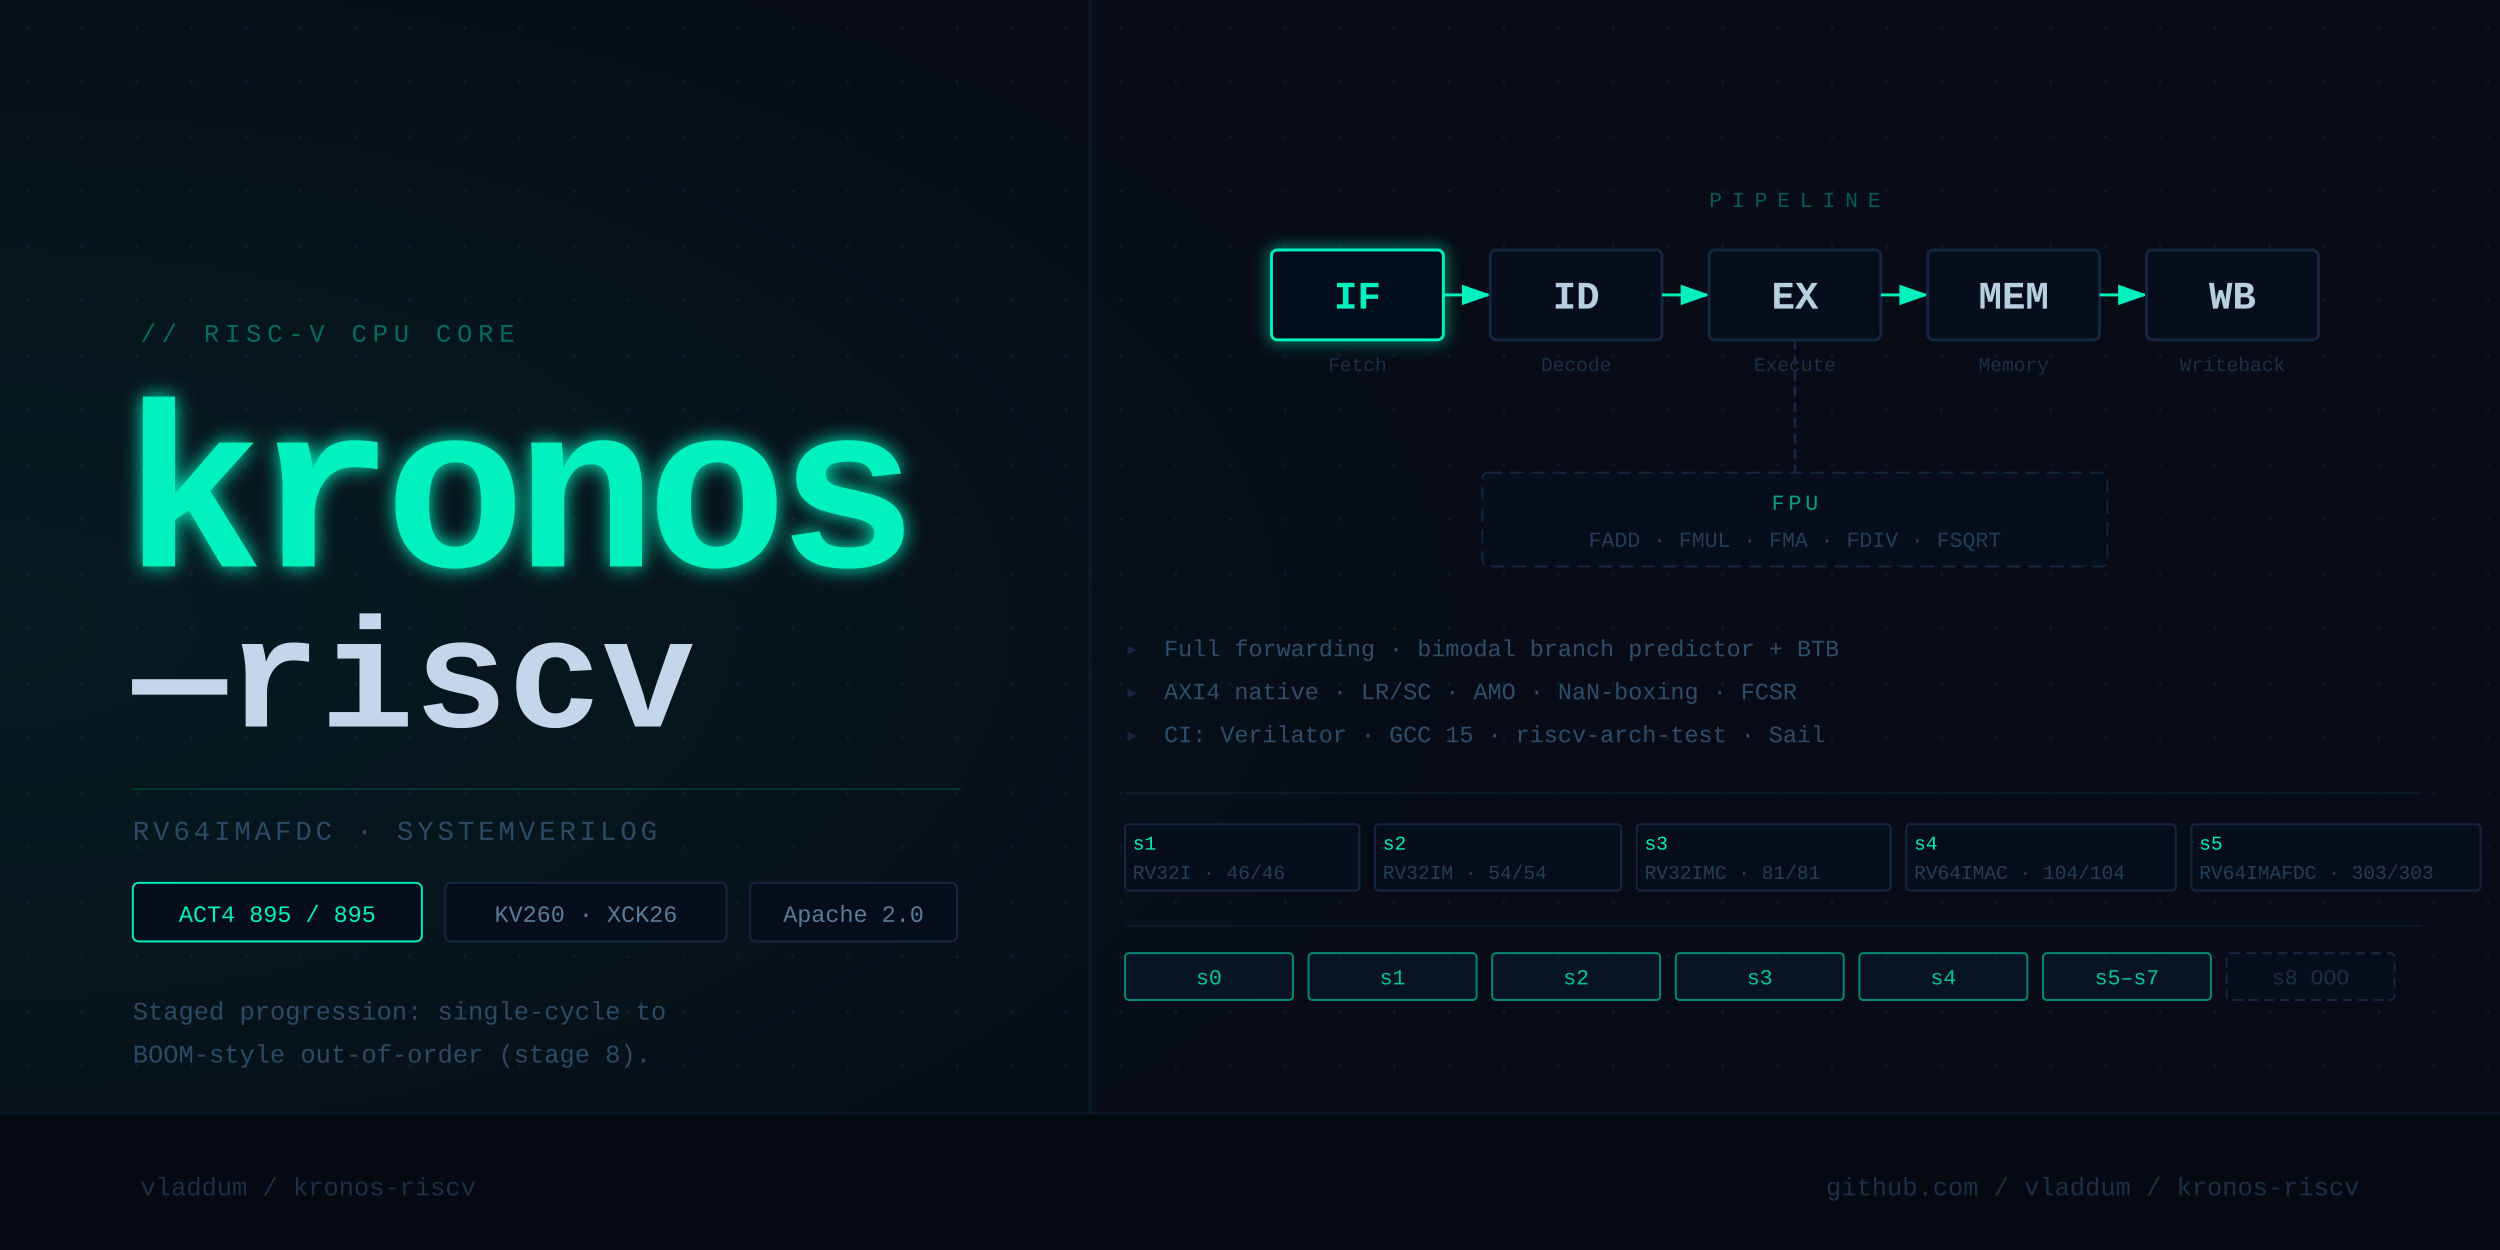
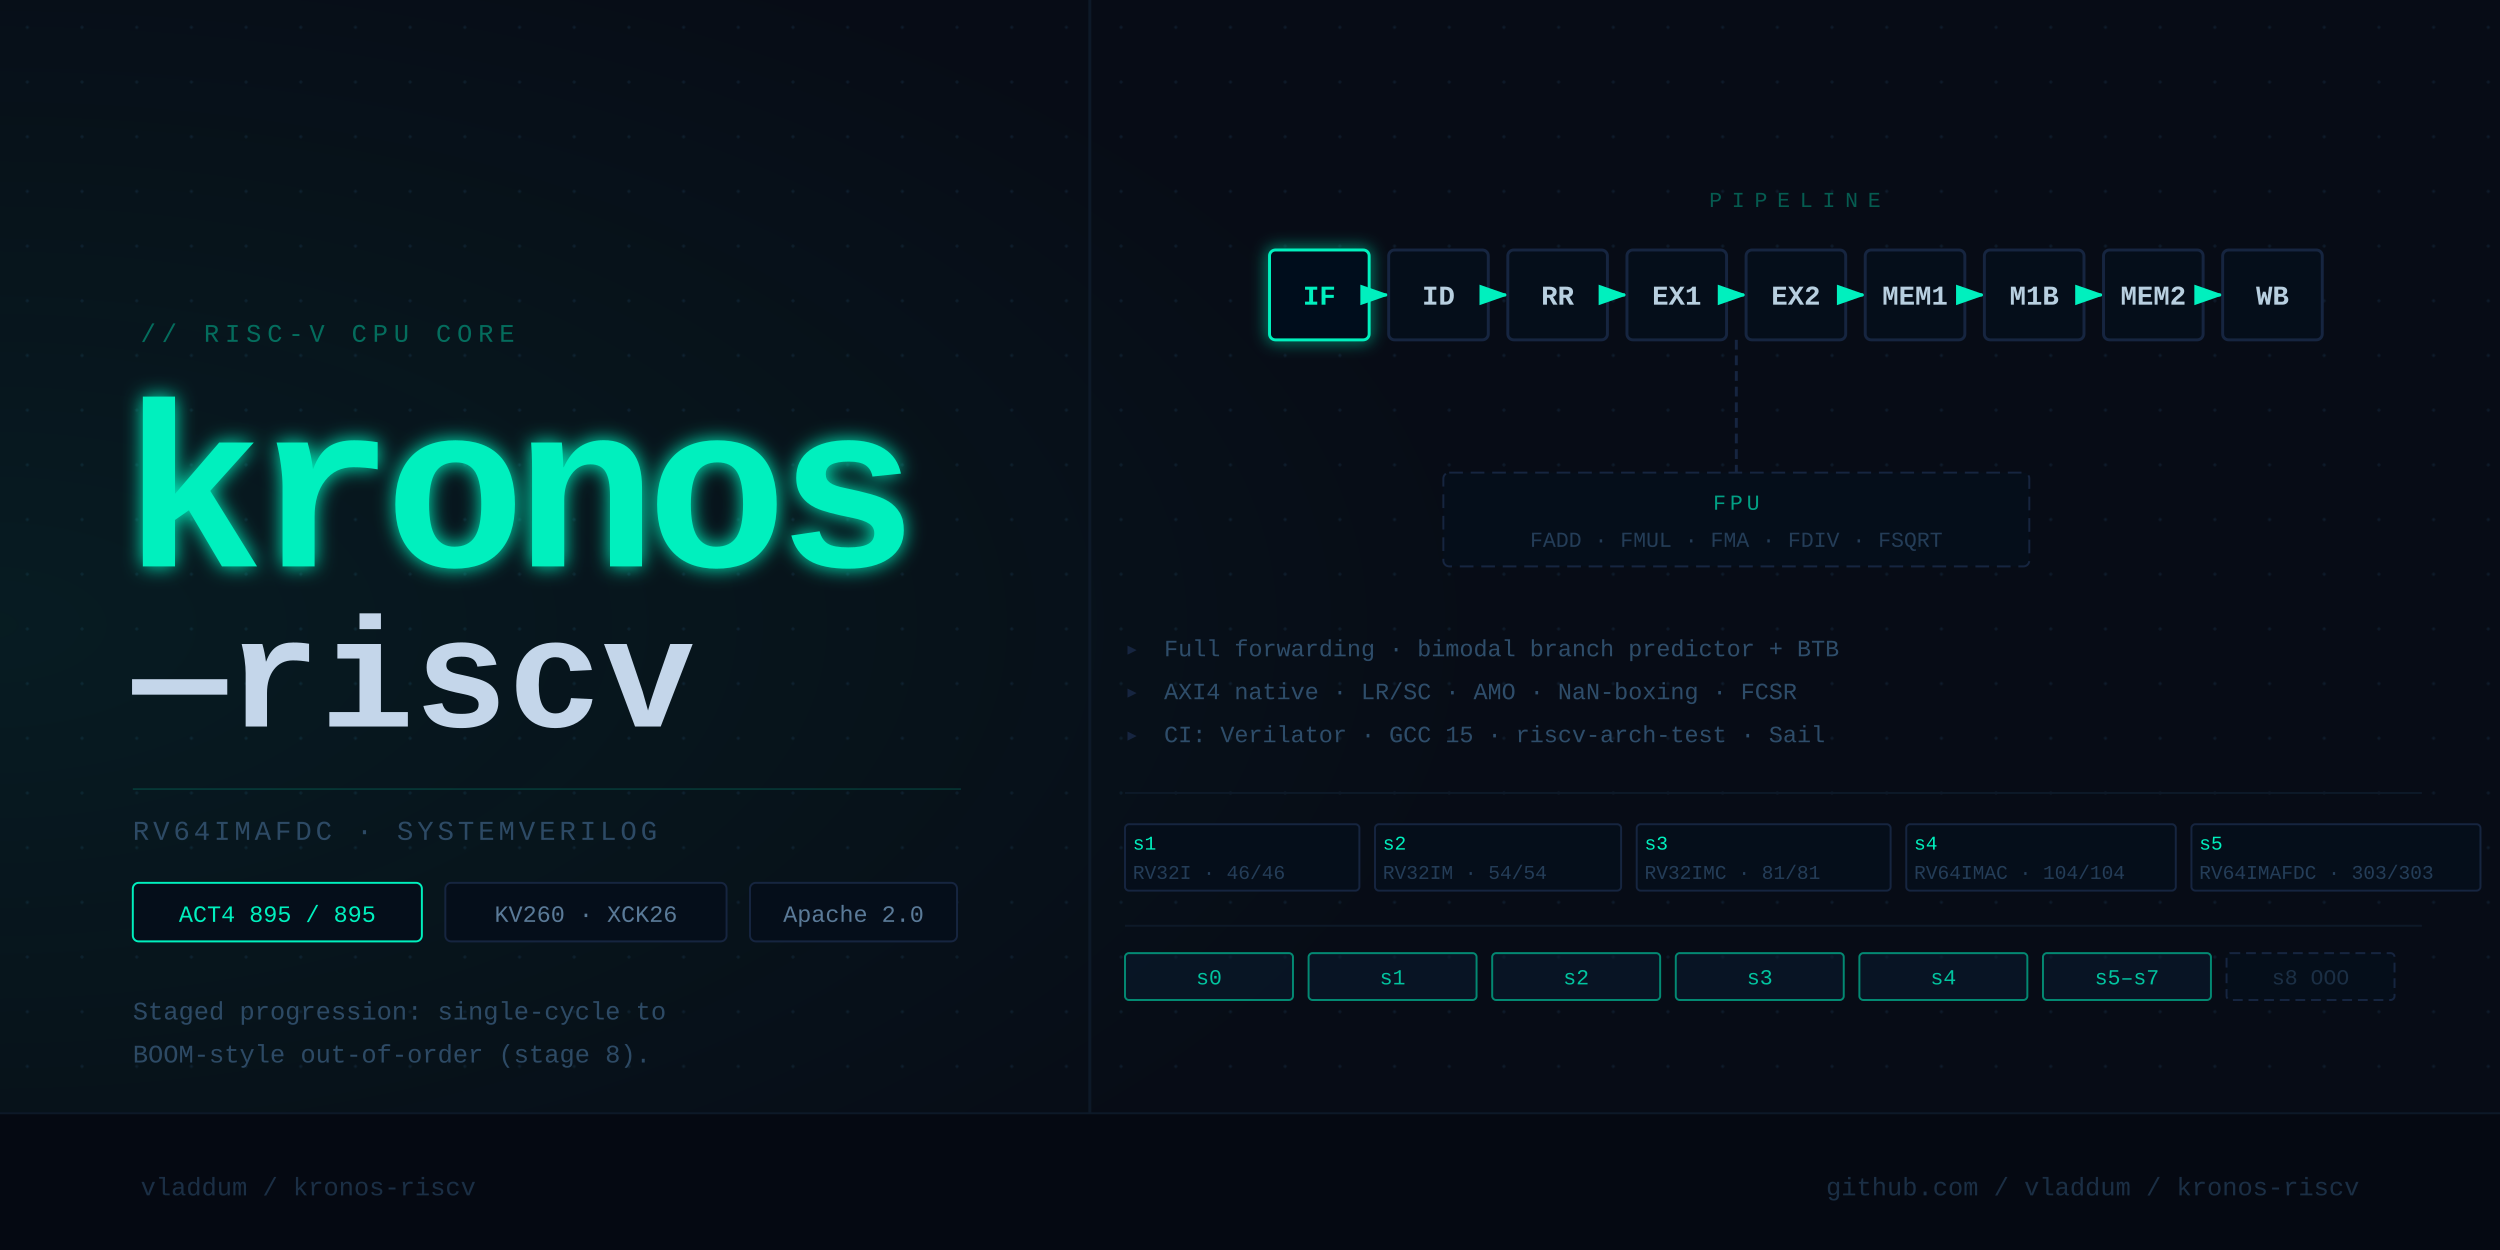
<svg xmlns="http://www.w3.org/2000/svg" viewBox="0 0 1280 640" width="1280" height="640">
  <defs>
    <pattern id="dots" width="28" height="28" patternUnits="userSpaceOnUse">
      <circle cx="14" cy="14" r="0.85" fill="#0d1928" />
    </pattern>
    <marker id="arr" viewBox="0 0 10 7" markerWidth="10" markerHeight="7" refX="9" refY="3.5" orient="auto">
      <polygon points="0,0 10,3.5 0,7" fill="#00f0be" />
    </marker>
    <filter id="tglow" x="-25%" y="-25%" width="150%" height="150%">
      <feGaussianBlur in="SourceGraphic" stdDeviation="5" result="b" />
      <feMerge>
        <feMergeNode in="b" />
        <feMergeNode in="SourceGraphic" />
      </feMerge>
    </filter>
    <filter id="boxglow" x="-40%" y="-40%" width="180%" height="180%">
      <feGaussianBlur in="SourceGraphic" stdDeviation="4" result="b" />
      <feMerge>
        <feMergeNode in="b" />
        <feMergeNode in="SourceGraphic" />
      </feMerge>
    </filter>
    <radialGradient id="gleft" cx="0" cy="0.5" r="0.6" gradientUnits="objectBoundingBox">
      <stop offset="0%" stop-color="#00f0be" stop-opacity="0.07" />
      <stop offset="100%" stop-color="#00f0be" stop-opacity="0" />
    </radialGradient>
  </defs>
  <rect width="1280" height="640" fill="#070c16" />
  <rect width="1280" height="640" fill="url(#dots)" />
  <rect width="1280" height="640" fill="url(#gleft)" />
  <line x1="558" y1="0" x2="558" y2="570" stroke="#0d1928" stroke-width="1.5" />
  <text x="72" y="175" font-family="'Courier New','Lucida Console',monospace" font-size="13" letter-spacing="3" fill="#00f0be" opacity="0.4">// RISC-V CPU CORE</text>
  <text x="63" y="290" font-family="'Courier New','Lucida Console',monospace" font-size="120" font-weight="700" letter-spacing="-5" fill="#00f0be" filter="url(#tglow)">kronos</text>
  <text x="68" y="372" font-family="'Courier New','Lucida Console',monospace" font-size="80" font-weight="700" fill="#c4d6ea">—riscv</text>
  <line x1="68" y1="404" x2="492" y2="404" stroke="#00f0be" stroke-width="0.75" opacity="0.18" />
  <text x="68" y="430" font-family="'Courier New',monospace" font-size="14" letter-spacing="2" fill="#2d4a65">RV64IMAFDС · SYSTEMVERILOG</text>
  <rect x="68" y="452" width="148" height="30" rx="3" fill="#050e1a" stroke="#00f0be" stroke-width="1" />
  <text x="142" y="472" font-family="'Courier New',monospace" font-size="12" fill="#00f0be" text-anchor="middle">ACT4  895 / 895</text>
  <rect x="228" y="452" width="144" height="30" rx="3" fill="#050e1a" stroke="#162540" stroke-width="1" />
  <text x="300" y="472" font-family="'Courier New',monospace" font-size="12" fill="#5a7a98" text-anchor="middle">KV260 · XCK26</text>
  <rect x="384" y="452" width="106" height="30" rx="3" fill="#050e1a" stroke="#162540" stroke-width="1" />
  <text x="437" y="472" font-family="'Courier New',monospace" font-size="12" fill="#5a7a98" text-anchor="middle">Apache 2.0</text>
  <text x="68" y="522" font-family="'Courier New',monospace" font-size="13" fill="#2d4a65">Staged progression: single-cycle to</text>
  <text x="68" y="544" font-family="'Courier New',monospace" font-size="13" fill="#2d4a65">BOOM-style out-of-order (stage 8).</text>
  <text x="919" y="106" font-family="'Courier New',monospace" font-size="11" letter-spacing="5" fill="#00f0be" text-anchor="middle" opacity="0.35">PIPELINE</text>
-   <rect x="651" y="128" width="88" height="46" rx="3" fill="#050e1a" stroke="#00f0be" stroke-width="1.5" filter="url(#boxglow)" />
-   <text x="695" y="158" font-family="'Courier New',monospace" font-size="20" font-weight="700" fill="#00f0be" text-anchor="middle">IF</text>
-   <line x1="739" y1="151" x2="762" y2="151" stroke="#00f0be" stroke-width="1.5" marker-end="url(#arr)" />
-   <rect x="763" y="128" width="88" height="46" rx="3" fill="#050e1a" stroke="#162540" stroke-width="1.5" />
-   <text x="807" y="158" font-family="'Courier New',monospace" font-size="20" font-weight="700" fill="#b8cfe0" text-anchor="middle">ID</text>
-   <line x1="851" y1="151" x2="874" y2="151" stroke="#00f0be" stroke-width="1.5" marker-end="url(#arr)" />
-   <rect x="875" y="128" width="88" height="46" rx="3" fill="#050e1a" stroke="#162540" stroke-width="1.5" />
-   <text x="919" y="158" font-family="'Courier New',monospace" font-size="20" font-weight="700" fill="#b8cfe0" text-anchor="middle">EX</text>
-   <line x1="963" y1="151" x2="986" y2="151" stroke="#00f0be" stroke-width="1.5" marker-end="url(#arr)" />
-   <rect x="987" y="128" width="88" height="46" rx="3" fill="#050e1a" stroke="#162540" stroke-width="1.5" />
-   <text x="1031" y="158" font-family="'Courier New',monospace" font-size="20" font-weight="700" fill="#b8cfe0" text-anchor="middle">MEM</text>
-   <line x1="1075" y1="151" x2="1098" y2="151" stroke="#00f0be" stroke-width="1.5" marker-end="url(#arr)" />
-   <rect x="1099" y="128" width="88" height="46" rx="3" fill="#050e1a" stroke="#162540" stroke-width="1.5" />
-   <text x="1143" y="158" font-family="'Courier New',monospace" font-size="20" font-weight="700" fill="#b8cfe0" text-anchor="middle">WB</text>
-   <text x="695" y="190" font-family="'Courier New',monospace" font-size="10" fill="#1b2f45" text-anchor="middle">Fetch</text>
-   <text x="807" y="190" font-family="'Courier New',monospace" font-size="10" fill="#1b2f45" text-anchor="middle">Decode</text>
-   <text x="919" y="190" font-family="'Courier New',monospace" font-size="10" fill="#1b2f45" text-anchor="middle">Execute</text>
-   <text x="1031" y="190" font-family="'Courier New',monospace" font-size="10" fill="#1b2f45" text-anchor="middle">Memory</text>
-   <text x="1143" y="190" font-family="'Courier New',monospace" font-size="10" fill="#1b2f45" text-anchor="middle">Writeback</text>
-   <line x1="919" y1="174" x2="919" y2="242" stroke="#162540" stroke-width="1.5" stroke-dasharray="5,3" />
-   <rect x="759" y="242" width="320" height="48" rx="3" fill="#050e1a" stroke="#162540" stroke-width="1" stroke-dasharray="7,4" />
-   <text x="919" y="261" font-family="'Courier New',monospace" font-size="11" letter-spacing="2" fill="#00f0be" text-anchor="middle" opacity="0.65">FPU</text>
-   <text x="919" y="280" font-family="'Courier New',monospace" font-size="11" fill="#243d58" text-anchor="middle">FADD · FMUL · FMA · FDIV · FSQRT</text>
+   <rect x="650" y="128" width="51" height="46" rx="3" fill="#050e1a" stroke="#00f0be" stroke-width="1.5" filter="url(#boxglow)" />
+   <text x="675.5" y="156" font-family="'Courier New',monospace" font-size="14" font-weight="700" fill="#00f0be" text-anchor="middle">IF</text>
+   <line x1="702" y1="151" x2="710" y2="151" stroke="#00f0be" stroke-width="1.5" marker-end="url(#arr)" />
+   <rect x="711" y="128" width="51" height="46" rx="3" fill="#050e1a" stroke="#162540" stroke-width="1.5" />
+   <text x="736.5" y="156" font-family="'Courier New',monospace" font-size="14" font-weight="700" fill="#b8cfe0" text-anchor="middle">ID</text>
+   <line x1="763" y1="151" x2="771" y2="151" stroke="#00f0be" stroke-width="1.5" marker-end="url(#arr)" />
+   <rect x="772" y="128" width="51" height="46" rx="3" fill="#050e1a" stroke="#162540" stroke-width="1.5" />
+   <text x="797.5" y="156" font-family="'Courier New',monospace" font-size="14" font-weight="700" fill="#b8cfe0" text-anchor="middle">RR</text>
+   <line x1="824" y1="151" x2="832" y2="151" stroke="#00f0be" stroke-width="1.5" marker-end="url(#arr)" />
+   <rect x="833" y="128" width="51" height="46" rx="3" fill="#050e1a" stroke="#162540" stroke-width="1.5" />
+   <text x="858.5" y="156" font-family="'Courier New',monospace" font-size="14" font-weight="700" fill="#b8cfe0" text-anchor="middle">EX1</text>
+   <line x1="885" y1="151" x2="893" y2="151" stroke="#00f0be" stroke-width="1.5" marker-end="url(#arr)" />
+   <rect x="894" y="128" width="51" height="46" rx="3" fill="#050e1a" stroke="#162540" stroke-width="1.5" />
+   <text x="919.5" y="156" font-family="'Courier New',monospace" font-size="14" font-weight="700" fill="#b8cfe0" text-anchor="middle">EX2</text>
+   <line x1="946" y1="151" x2="954" y2="151" stroke="#00f0be" stroke-width="1.5" marker-end="url(#arr)" />
+   <rect x="955" y="128" width="51" height="46" rx="3" fill="#050e1a" stroke="#162540" stroke-width="1.5" />
+   <text x="980.5" y="156" font-family="'Courier New',monospace" font-size="14" font-weight="700" fill="#b8cfe0" text-anchor="middle">MEM1</text>
+   <line x1="1007" y1="151" x2="1015" y2="151" stroke="#00f0be" stroke-width="1.5" marker-end="url(#arr)" />
+   <rect x="1016" y="128" width="51" height="46" rx="3" fill="#050e1a" stroke="#162540" stroke-width="1.5" />
+   <text x="1041.5" y="156" font-family="'Courier New',monospace" font-size="14" font-weight="700" fill="#b8cfe0" text-anchor="middle">M1B</text>
+   <line x1="1068" y1="151" x2="1076" y2="151" stroke="#00f0be" stroke-width="1.5" marker-end="url(#arr)" />
+   <rect x="1077" y="128" width="51" height="46" rx="3" fill="#050e1a" stroke="#162540" stroke-width="1.5" />
+   <text x="1102.5" y="156" font-family="'Courier New',monospace" font-size="14" font-weight="700" fill="#b8cfe0" text-anchor="middle">MEM2</text>
+   <line x1="1129" y1="151" x2="1137" y2="151" stroke="#00f0be" stroke-width="1.5" marker-end="url(#arr)" />
+   <rect x="1138" y="128" width="51" height="46" rx="3" fill="#050e1a" stroke="#162540" stroke-width="1.5" />
+   <text x="1163.5" y="156" font-family="'Courier New',monospace" font-size="14" font-weight="700" fill="#b8cfe0" text-anchor="middle">WB</text>
+   <line x1="889" y1="174" x2="889" y2="242" stroke="#162540" stroke-width="1.5" stroke-dasharray="5,3" />
+   <rect x="739" y="242" width="300" height="48" rx="3" fill="#050e1a" stroke="#162540" stroke-width="1" stroke-dasharray="7,4" />
+   <text x="889" y="261" font-family="'Courier New',monospace" font-size="11" letter-spacing="2" fill="#00f0be" text-anchor="middle" opacity="0.65">FPU</text>
+   <text x="889" y="280" font-family="'Courier New',monospace" font-size="11" fill="#243d58" text-anchor="middle">FADD · FMUL · FMA · FDIV · FSQRT</text>
  <text x="576" y="336" font-family="'Courier New',monospace" font-size="12" fill="#162540">▸</text>
  <text x="596" y="336" font-family="'Courier New',monospace" font-size="12" fill="#2e4d6a">Full forwarding · bimodal branch predictor + BTB</text>
  <text x="576" y="358" font-family="'Courier New',monospace" font-size="12" fill="#162540">▸</text>
  <text x="596" y="358" font-family="'Courier New',monospace" font-size="12" fill="#2e4d6a">AXI4 native · LR/SC · AMO · NaN-boxing · FCSR</text>
  <text x="576" y="380" font-family="'Courier New',monospace" font-size="12" fill="#162540">▸</text>
  <text x="596" y="380" font-family="'Courier New',monospace" font-size="12" fill="#2e4d6a">CI: Verilator · GCC 15 · riscv-arch-test · Sail</text>
  <line x1="576" y1="406" x2="1240" y2="406" stroke="#0d1928" stroke-width="1" />
  <rect x="576" y="422" width="120" height="34" rx="2" fill="#050e1a" stroke="#162540" stroke-width="1" />
  <text x="580" y="435" font-family="'Courier New',monospace" font-size="10" fill="#00f0be">s1</text>
  <text x="580" y="450" font-family="'Courier New',monospace" font-size="10" fill="#243d58">RV32I · 46/46</text>
  <rect x="704" y="422" width="126" height="34" rx="2" fill="#050e1a" stroke="#162540" stroke-width="1" />
  <text x="708" y="435" font-family="'Courier New',monospace" font-size="10" fill="#00f0be">s2</text>
  <text x="708" y="450" font-family="'Courier New',monospace" font-size="10" fill="#243d58">RV32IM · 54/54</text>
  <rect x="838" y="422" width="130" height="34" rx="2" fill="#050e1a" stroke="#162540" stroke-width="1" />
  <text x="842" y="435" font-family="'Courier New',monospace" font-size="10" fill="#00f0be">s3</text>
  <text x="842" y="450" font-family="'Courier New',monospace" font-size="10" fill="#243d58">RV32IMC · 81/81</text>
  <rect x="976" y="422" width="138" height="34" rx="2" fill="#050e1a" stroke="#162540" stroke-width="1" />
  <text x="980" y="435" font-family="'Courier New',monospace" font-size="10" fill="#00f0be">s4</text>
  <text x="980" y="450" font-family="'Courier New',monospace" font-size="10" fill="#243d58">RV64IMAC · 104/104</text>
  <rect x="1122" y="422" width="148" height="34" rx="2" fill="#050e1a" stroke="#162540" stroke-width="1" />
  <text x="1126" y="435" font-family="'Courier New',monospace" font-size="10" fill="#00f0be">s5</text>
  <text x="1126" y="450" font-family="'Courier New',monospace" font-size="10" fill="#243d58">RV64IMAFDC · 303/303</text>
  <line x1="576" y1="474" x2="1240" y2="474" stroke="#0d1928" stroke-width="1" />
  <rect x="576" y="488" width="86" height="24" rx="2" fill="#0a1c30" stroke="#00f0be" stroke-width="1" opacity="0.55" />
  <text x="619" y="504" font-family="'Courier New',monospace" font-size="11" fill="#00f0be" text-anchor="middle" opacity="0.8">s0</text>
  <rect x="670" y="488" width="86" height="24" rx="2" fill="#0a1c30" stroke="#00f0be" stroke-width="1" opacity="0.55" />
  <text x="713" y="504" font-family="'Courier New',monospace" font-size="11" fill="#00f0be" text-anchor="middle" opacity="0.8">s1</text>
  <rect x="764" y="488" width="86" height="24" rx="2" fill="#0a1c30" stroke="#00f0be" stroke-width="1" opacity="0.55" />
  <text x="807" y="504" font-family="'Courier New',monospace" font-size="11" fill="#00f0be" text-anchor="middle" opacity="0.8">s2</text>
  <rect x="858" y="488" width="86" height="24" rx="2" fill="#0a1c30" stroke="#00f0be" stroke-width="1" opacity="0.55" />
  <text x="901" y="504" font-family="'Courier New',monospace" font-size="11" fill="#00f0be" text-anchor="middle" opacity="0.8">s3</text>
  <rect x="952" y="488" width="86" height="24" rx="2" fill="#0a1c30" stroke="#00f0be" stroke-width="1" opacity="0.55" />
  <text x="995" y="504" font-family="'Courier New',monospace" font-size="11" fill="#00f0be" text-anchor="middle" opacity="0.8">s4</text>
  <rect x="1046" y="488" width="86" height="24" rx="2" fill="#0a1c30" stroke="#00f0be" stroke-width="1" opacity="0.55" />
  <text x="1089" y="504" font-family="'Courier New',monospace" font-size="11" fill="#00f0be" text-anchor="middle" opacity="0.8">s5–s7</text>
  <rect x="1140" y="488" width="86" height="24" rx="2" fill="#050e1a" stroke="#162540" stroke-width="1" stroke-dasharray="5,3" />
  <text x="1183" y="504" font-family="'Courier New',monospace" font-size="11" fill="#1b2f45" text-anchor="middle">s8 OOO</text>
  <rect x="0" y="570" width="1280" height="70" fill="#050912" />
  <line x1="0" y1="570" x2="1280" y2="570" stroke="#0d1928" stroke-width="1" />
  <text x="72" y="612" font-family="'Courier New',monospace" font-size="13" fill="#1b2f45">vladdum / kronos-riscv</text>
  <text x="1208" y="612" font-family="'Courier New',monospace" font-size="13" fill="#1b2f45" text-anchor="end">github.com / vladdum / kronos-riscv</text>
</svg>
